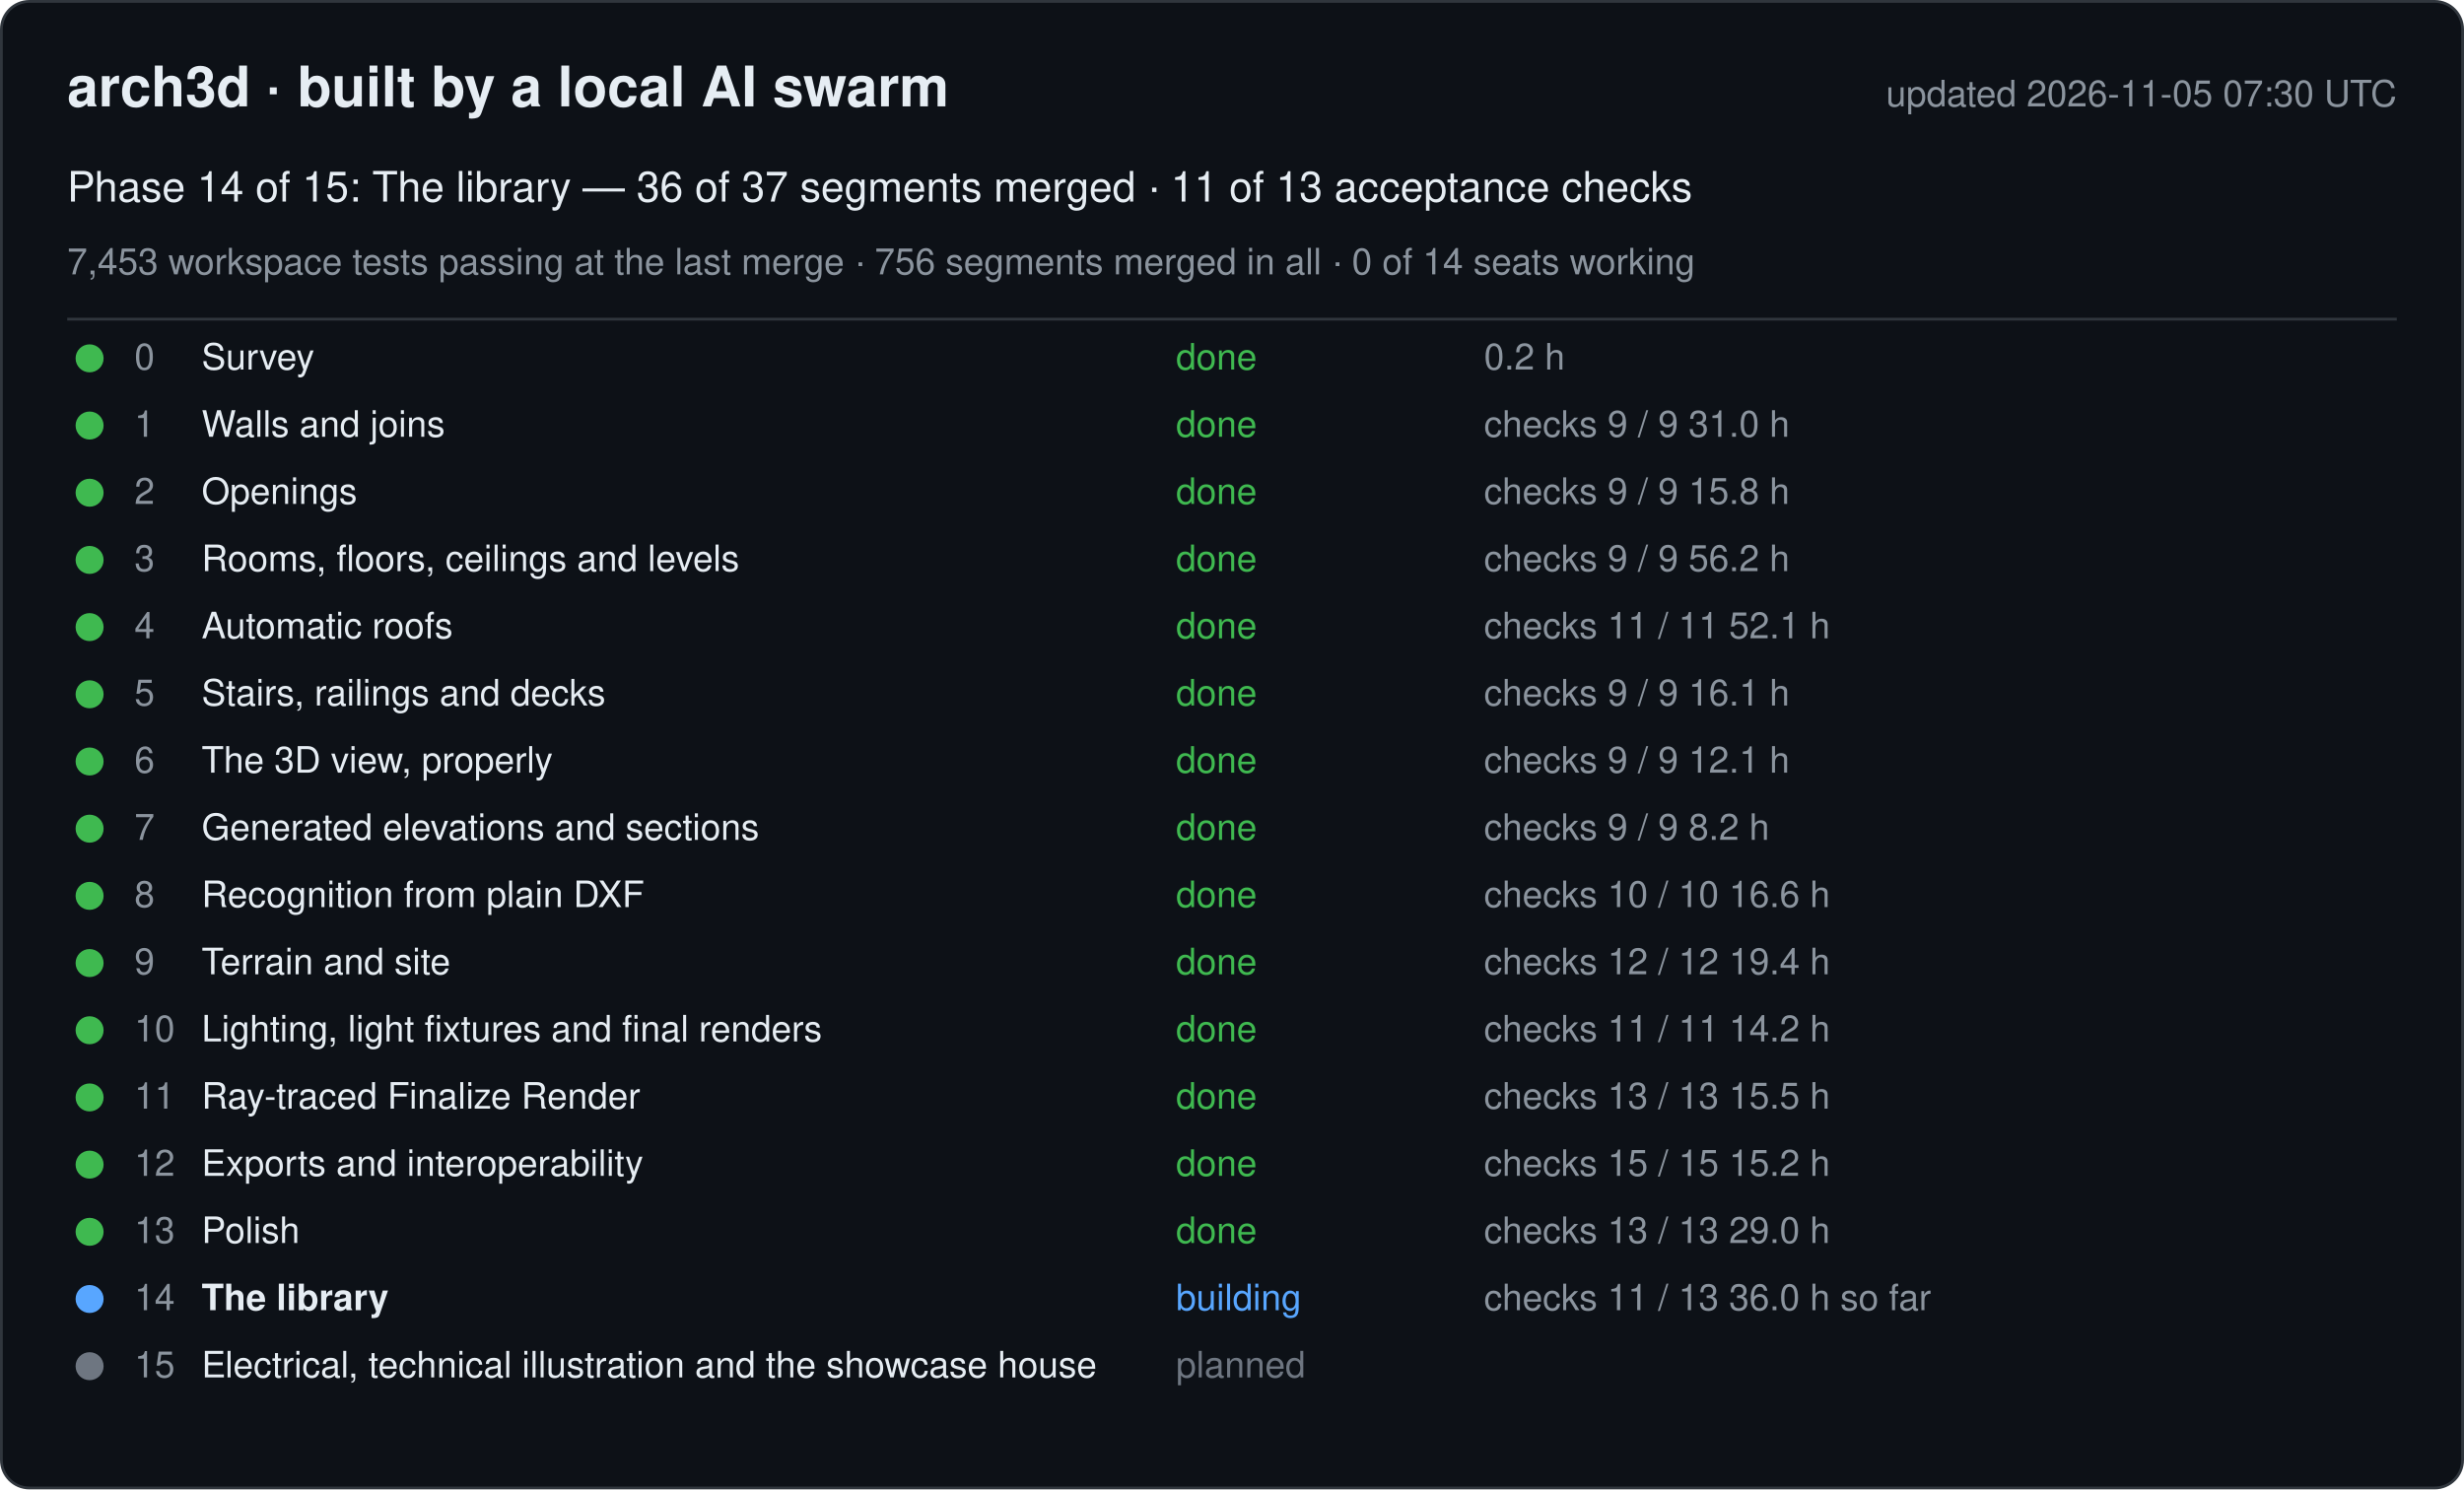
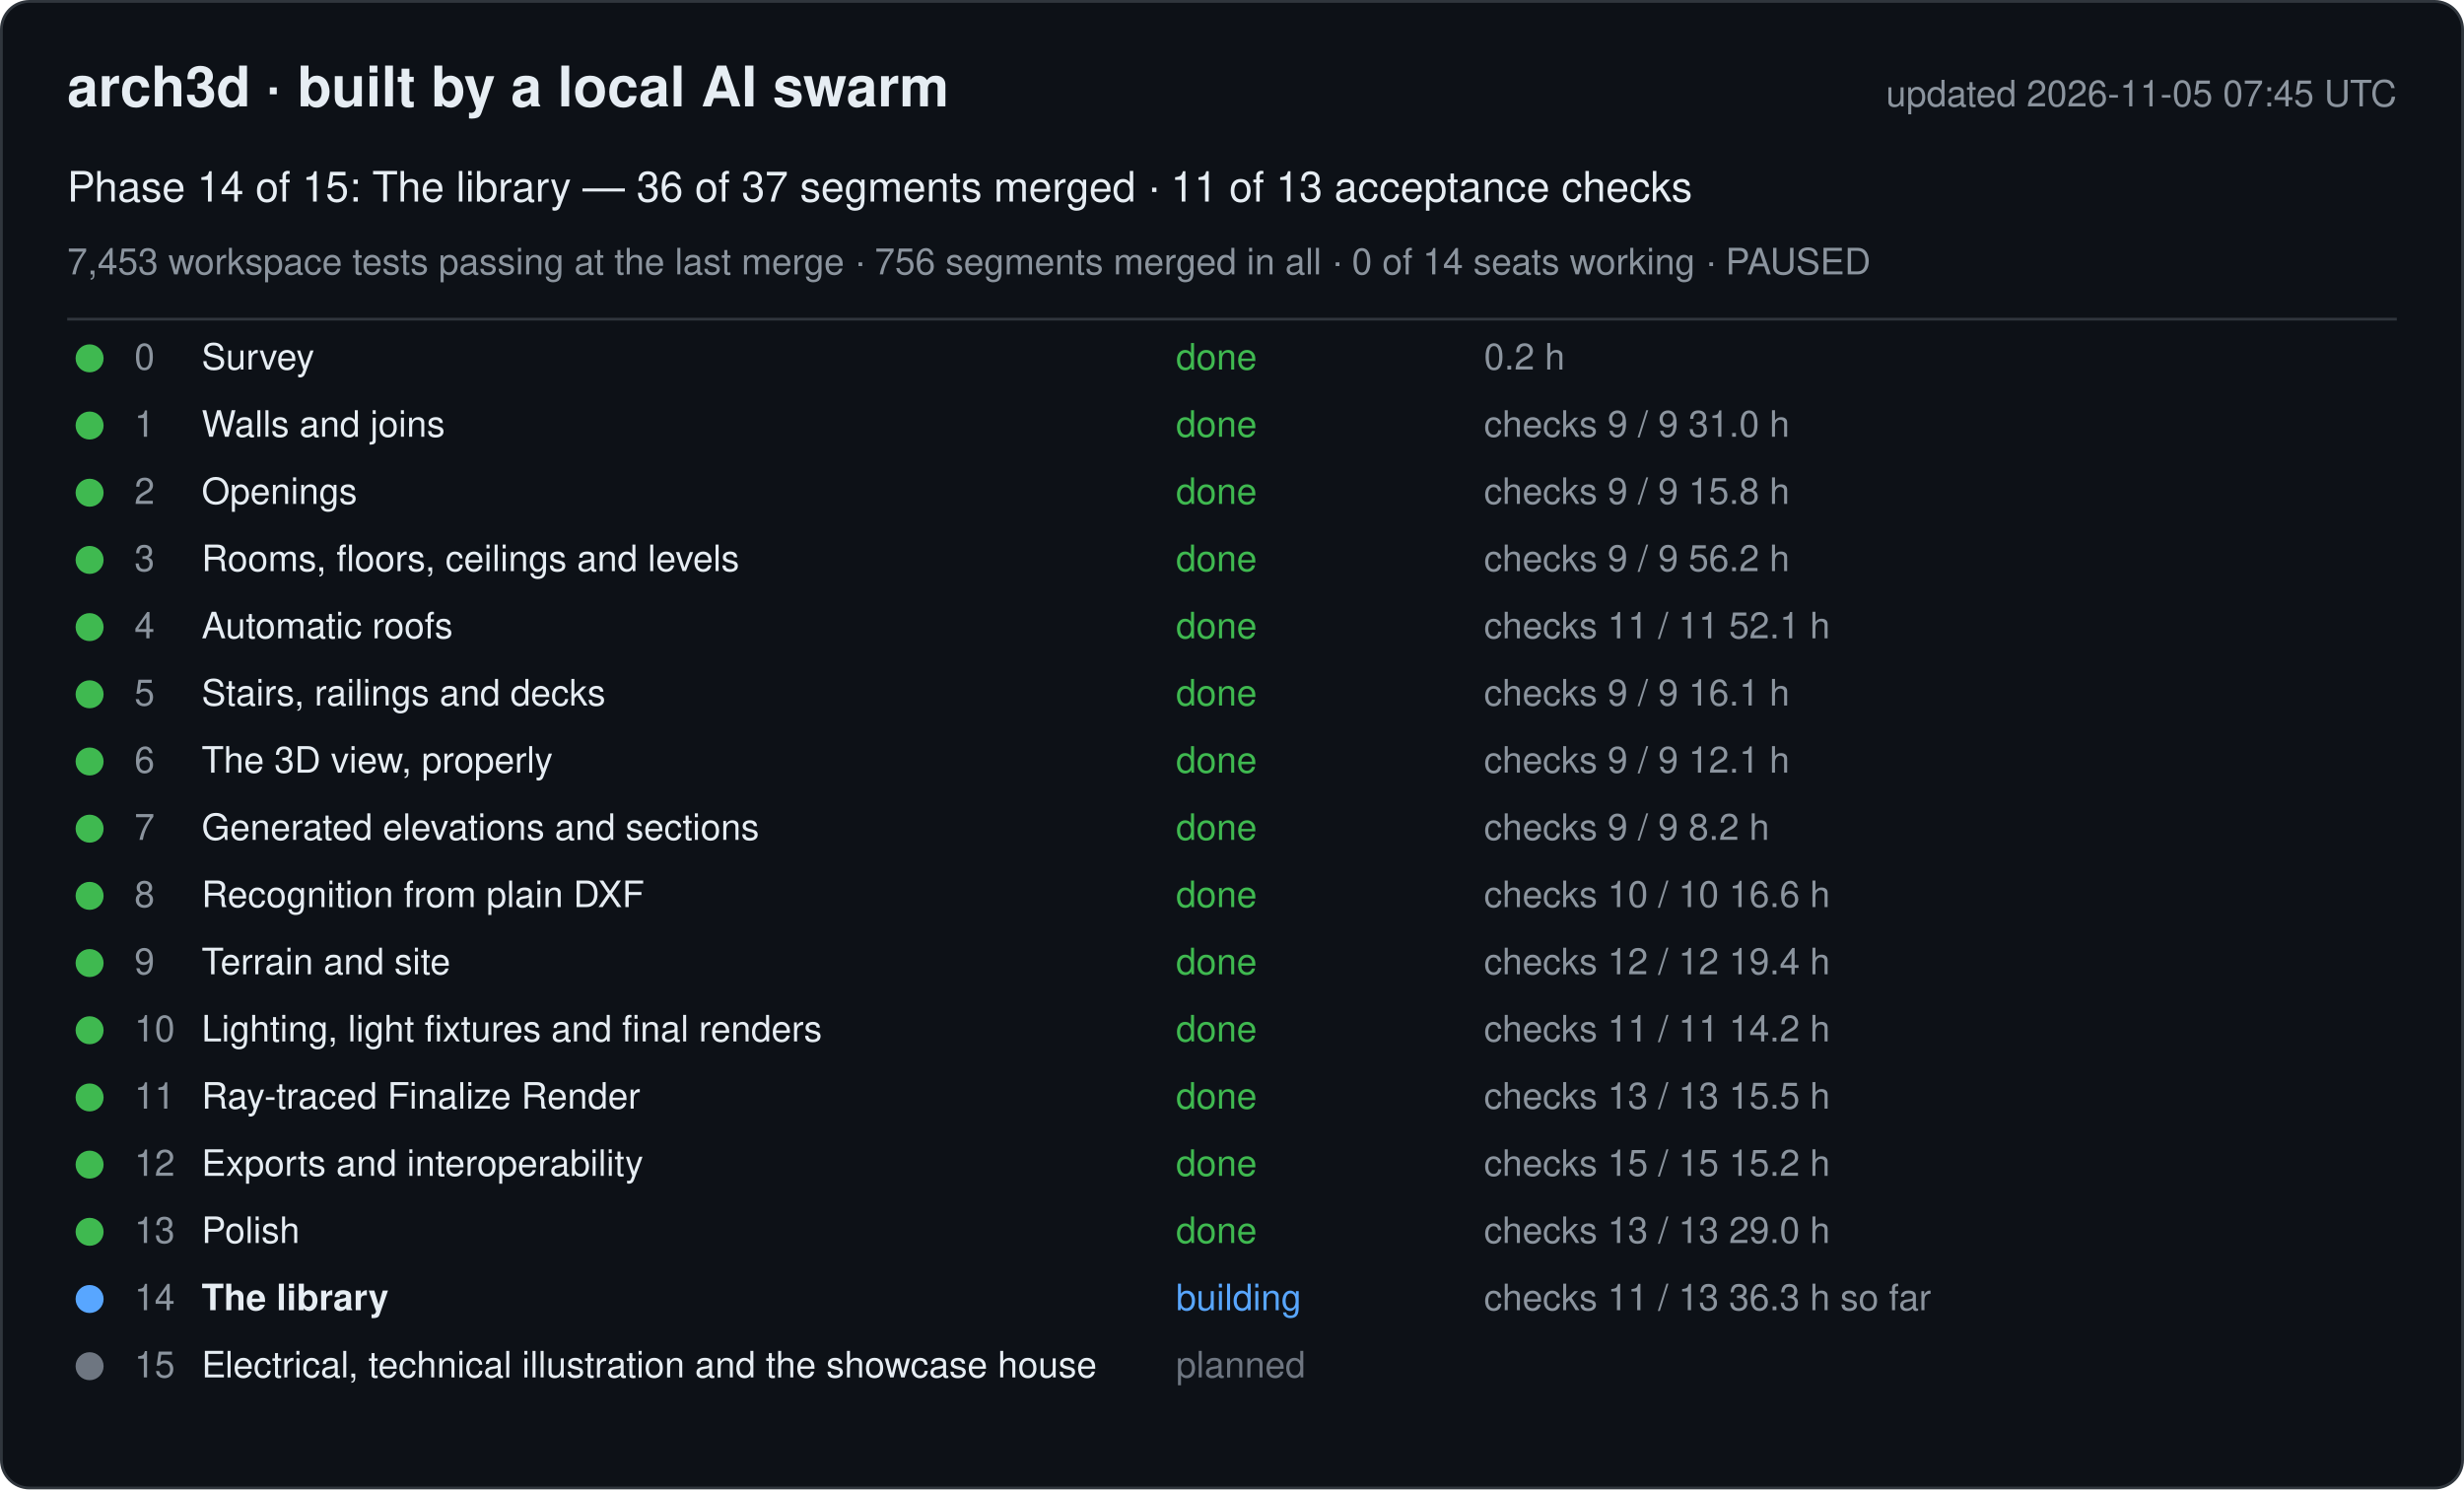
<svg xmlns="http://www.w3.org/2000/svg" width="880" height="532" viewBox="0 0 880 532" font-family="-apple-system, Segoe UI, Helvetica, Arial, sans-serif">
  <rect x="0.5" y="0.5" width="879" height="531" rx="10" fill="#0d1117" stroke="#30363d" />
  <text x="24" y="38" font-size="20" font-weight="600" fill="#e6edf3">arch3d · built by a local AI swarm</text>
-   <text x="856" y="38" font-size="13" fill="#8b949e" text-anchor="end">updated 2026-11-05 07:30 UTC</text>
+   <text x="856" y="38" font-size="13" fill="#8b949e" text-anchor="end">updated 2026-11-05 07:45 UTC</text>
  <text x="24" y="72" font-size="15" fill="#e6edf3">Phase 14 of 15: The library — 36 of 37 segments merged · 11 of 13 acceptance checks</text>
-   <text x="24" y="98" font-size="13" fill="#8b949e">7,453 workspace tests passing at the last merge · 756 segments merged in all · 0 of 14 seats working</text>
+   <text x="24" y="98" font-size="13" fill="#8b949e">7,453 workspace tests passing at the last merge · 756 segments merged in all · 0 of 14 seats working · PAUSED</text>
  <line x1="24" y1="114" x2="856" y2="114" stroke="#30363d" />
  <g data-phase="0">
    <circle cx="32" cy="128" r="5" fill="#3fb950" />
    <text x="48" y="132" font-size="13" fill="#8b949e">0</text>
    <text x="72" y="132" font-size="13" fill="#e6edf3">Survey</text>
    <text x="420" y="132" font-size="13" fill="#3fb950">done</text>
    <text x="530" y="132" font-size="13" fill="#8b949e">0.2 h</text>
  </g>
  <g data-phase="1">
    <circle cx="32" cy="152" r="5" fill="#3fb950" />
    <text x="48" y="156" font-size="13" fill="#8b949e">1</text>
    <text x="72" y="156" font-size="13" fill="#e6edf3">Walls and joins</text>
    <text x="420" y="156" font-size="13" fill="#3fb950">done</text>
    <text x="530" y="156" font-size="13" fill="#8b949e">checks 9 / 9   31.0 h</text>
  </g>
  <g data-phase="2">
    <circle cx="32" cy="176" r="5" fill="#3fb950" />
    <text x="48" y="180" font-size="13" fill="#8b949e">2</text>
    <text x="72" y="180" font-size="13" fill="#e6edf3">Openings</text>
    <text x="420" y="180" font-size="13" fill="#3fb950">done</text>
    <text x="530" y="180" font-size="13" fill="#8b949e">checks 9 / 9   15.8 h</text>
  </g>
  <g data-phase="3">
    <circle cx="32" cy="200" r="5" fill="#3fb950" />
    <text x="48" y="204" font-size="13" fill="#8b949e">3</text>
    <text x="72" y="204" font-size="13" fill="#e6edf3">Rooms, floors, ceilings and levels</text>
    <text x="420" y="204" font-size="13" fill="#3fb950">done</text>
    <text x="530" y="204" font-size="13" fill="#8b949e">checks 9 / 9   56.2 h</text>
  </g>
  <g data-phase="4">
    <circle cx="32" cy="224" r="5" fill="#3fb950" />
    <text x="48" y="228" font-size="13" fill="#8b949e">4</text>
    <text x="72" y="228" font-size="13" fill="#e6edf3">Automatic roofs</text>
    <text x="420" y="228" font-size="13" fill="#3fb950">done</text>
    <text x="530" y="228" font-size="13" fill="#8b949e">checks 11 / 11   52.1 h</text>
  </g>
  <g data-phase="5">
    <circle cx="32" cy="248" r="5" fill="#3fb950" />
    <text x="48" y="252" font-size="13" fill="#8b949e">5</text>
    <text x="72" y="252" font-size="13" fill="#e6edf3">Stairs, railings and decks</text>
    <text x="420" y="252" font-size="13" fill="#3fb950">done</text>
    <text x="530" y="252" font-size="13" fill="#8b949e">checks 9 / 9   16.1 h</text>
  </g>
  <g data-phase="6">
    <circle cx="32" cy="272" r="5" fill="#3fb950" />
    <text x="48" y="276" font-size="13" fill="#8b949e">6</text>
    <text x="72" y="276" font-size="13" fill="#e6edf3">The 3D view, properly</text>
    <text x="420" y="276" font-size="13" fill="#3fb950">done</text>
    <text x="530" y="276" font-size="13" fill="#8b949e">checks 9 / 9   12.1 h</text>
  </g>
  <g data-phase="7">
    <circle cx="32" cy="296" r="5" fill="#3fb950" />
    <text x="48" y="300" font-size="13" fill="#8b949e">7</text>
    <text x="72" y="300" font-size="13" fill="#e6edf3">Generated elevations and sections</text>
    <text x="420" y="300" font-size="13" fill="#3fb950">done</text>
    <text x="530" y="300" font-size="13" fill="#8b949e">checks 9 / 9   8.2 h</text>
  </g>
  <g data-phase="8">
    <circle cx="32" cy="320" r="5" fill="#3fb950" />
    <text x="48" y="324" font-size="13" fill="#8b949e">8</text>
    <text x="72" y="324" font-size="13" fill="#e6edf3">Recognition from plain DXF</text>
    <text x="420" y="324" font-size="13" fill="#3fb950">done</text>
    <text x="530" y="324" font-size="13" fill="#8b949e">checks 10 / 10   16.6 h</text>
  </g>
  <g data-phase="9">
    <circle cx="32" cy="344" r="5" fill="#3fb950" />
    <text x="48" y="348" font-size="13" fill="#8b949e">9</text>
    <text x="72" y="348" font-size="13" fill="#e6edf3">Terrain and site</text>
    <text x="420" y="348" font-size="13" fill="#3fb950">done</text>
    <text x="530" y="348" font-size="13" fill="#8b949e">checks 12 / 12   19.4 h</text>
  </g>
  <g data-phase="10">
    <circle cx="32" cy="368" r="5" fill="#3fb950" />
    <text x="48" y="372" font-size="13" fill="#8b949e">10</text>
    <text x="72" y="372" font-size="13" fill="#e6edf3">Lighting, light fixtures and final renders</text>
    <text x="420" y="372" font-size="13" fill="#3fb950">done</text>
    <text x="530" y="372" font-size="13" fill="#8b949e">checks 11 / 11   14.2 h</text>
  </g>
  <g data-phase="11">
    <circle cx="32" cy="392" r="5" fill="#3fb950" />
    <text x="48" y="396" font-size="13" fill="#8b949e">11</text>
    <text x="72" y="396" font-size="13" fill="#e6edf3">Ray-traced Finalize Render</text>
    <text x="420" y="396" font-size="13" fill="#3fb950">done</text>
    <text x="530" y="396" font-size="13" fill="#8b949e">checks 13 / 13   15.5 h</text>
  </g>
  <g data-phase="12">
    <circle cx="32" cy="416" r="5" fill="#3fb950" />
    <text x="48" y="420" font-size="13" fill="#8b949e">12</text>
    <text x="72" y="420" font-size="13" fill="#e6edf3">Exports and interoperability</text>
    <text x="420" y="420" font-size="13" fill="#3fb950">done</text>
    <text x="530" y="420" font-size="13" fill="#8b949e">checks 15 / 15   15.2 h</text>
  </g>
  <g data-phase="13">
    <circle cx="32" cy="440" r="5" fill="#3fb950" />
    <text x="48" y="444" font-size="13" fill="#8b949e">13</text>
    <text x="72" y="444" font-size="13" fill="#e6edf3">Polish</text>
    <text x="420" y="444" font-size="13" fill="#3fb950">done</text>
    <text x="530" y="444" font-size="13" fill="#8b949e">checks 13 / 13   29.0 h</text>
  </g>
  <g data-phase="14">
    <circle cx="32" cy="464" r="5" fill="#58a6ff" />
    <text x="48" y="468" font-size="13" fill="#8b949e">14</text>
    <text x="72" y="468" font-size="13" fill="#e6edf3" font-weight="600">The library</text>
    <text x="420" y="468" font-size="13" fill="#58a6ff">building</text>
-     <text x="530" y="468" font-size="13" fill="#8b949e">checks 11 / 13   36.0 h so far</text>
+     <text x="530" y="468" font-size="13" fill="#8b949e">checks 11 / 13   36.3 h so far</text>
  </g>
  <g data-phase="15">
    <circle cx="32" cy="488" r="5" fill="#6e7681" />
    <text x="48" y="492" font-size="13" fill="#8b949e">15</text>
    <text x="72" y="492" font-size="13" fill="#e6edf3">Electrical, technical illustration and the showcase house</text>
    <text x="420" y="492" font-size="13" fill="#6e7681">planned</text>
    <text x="530" y="492" font-size="13" fill="#8b949e" />
  </g>
</svg>
